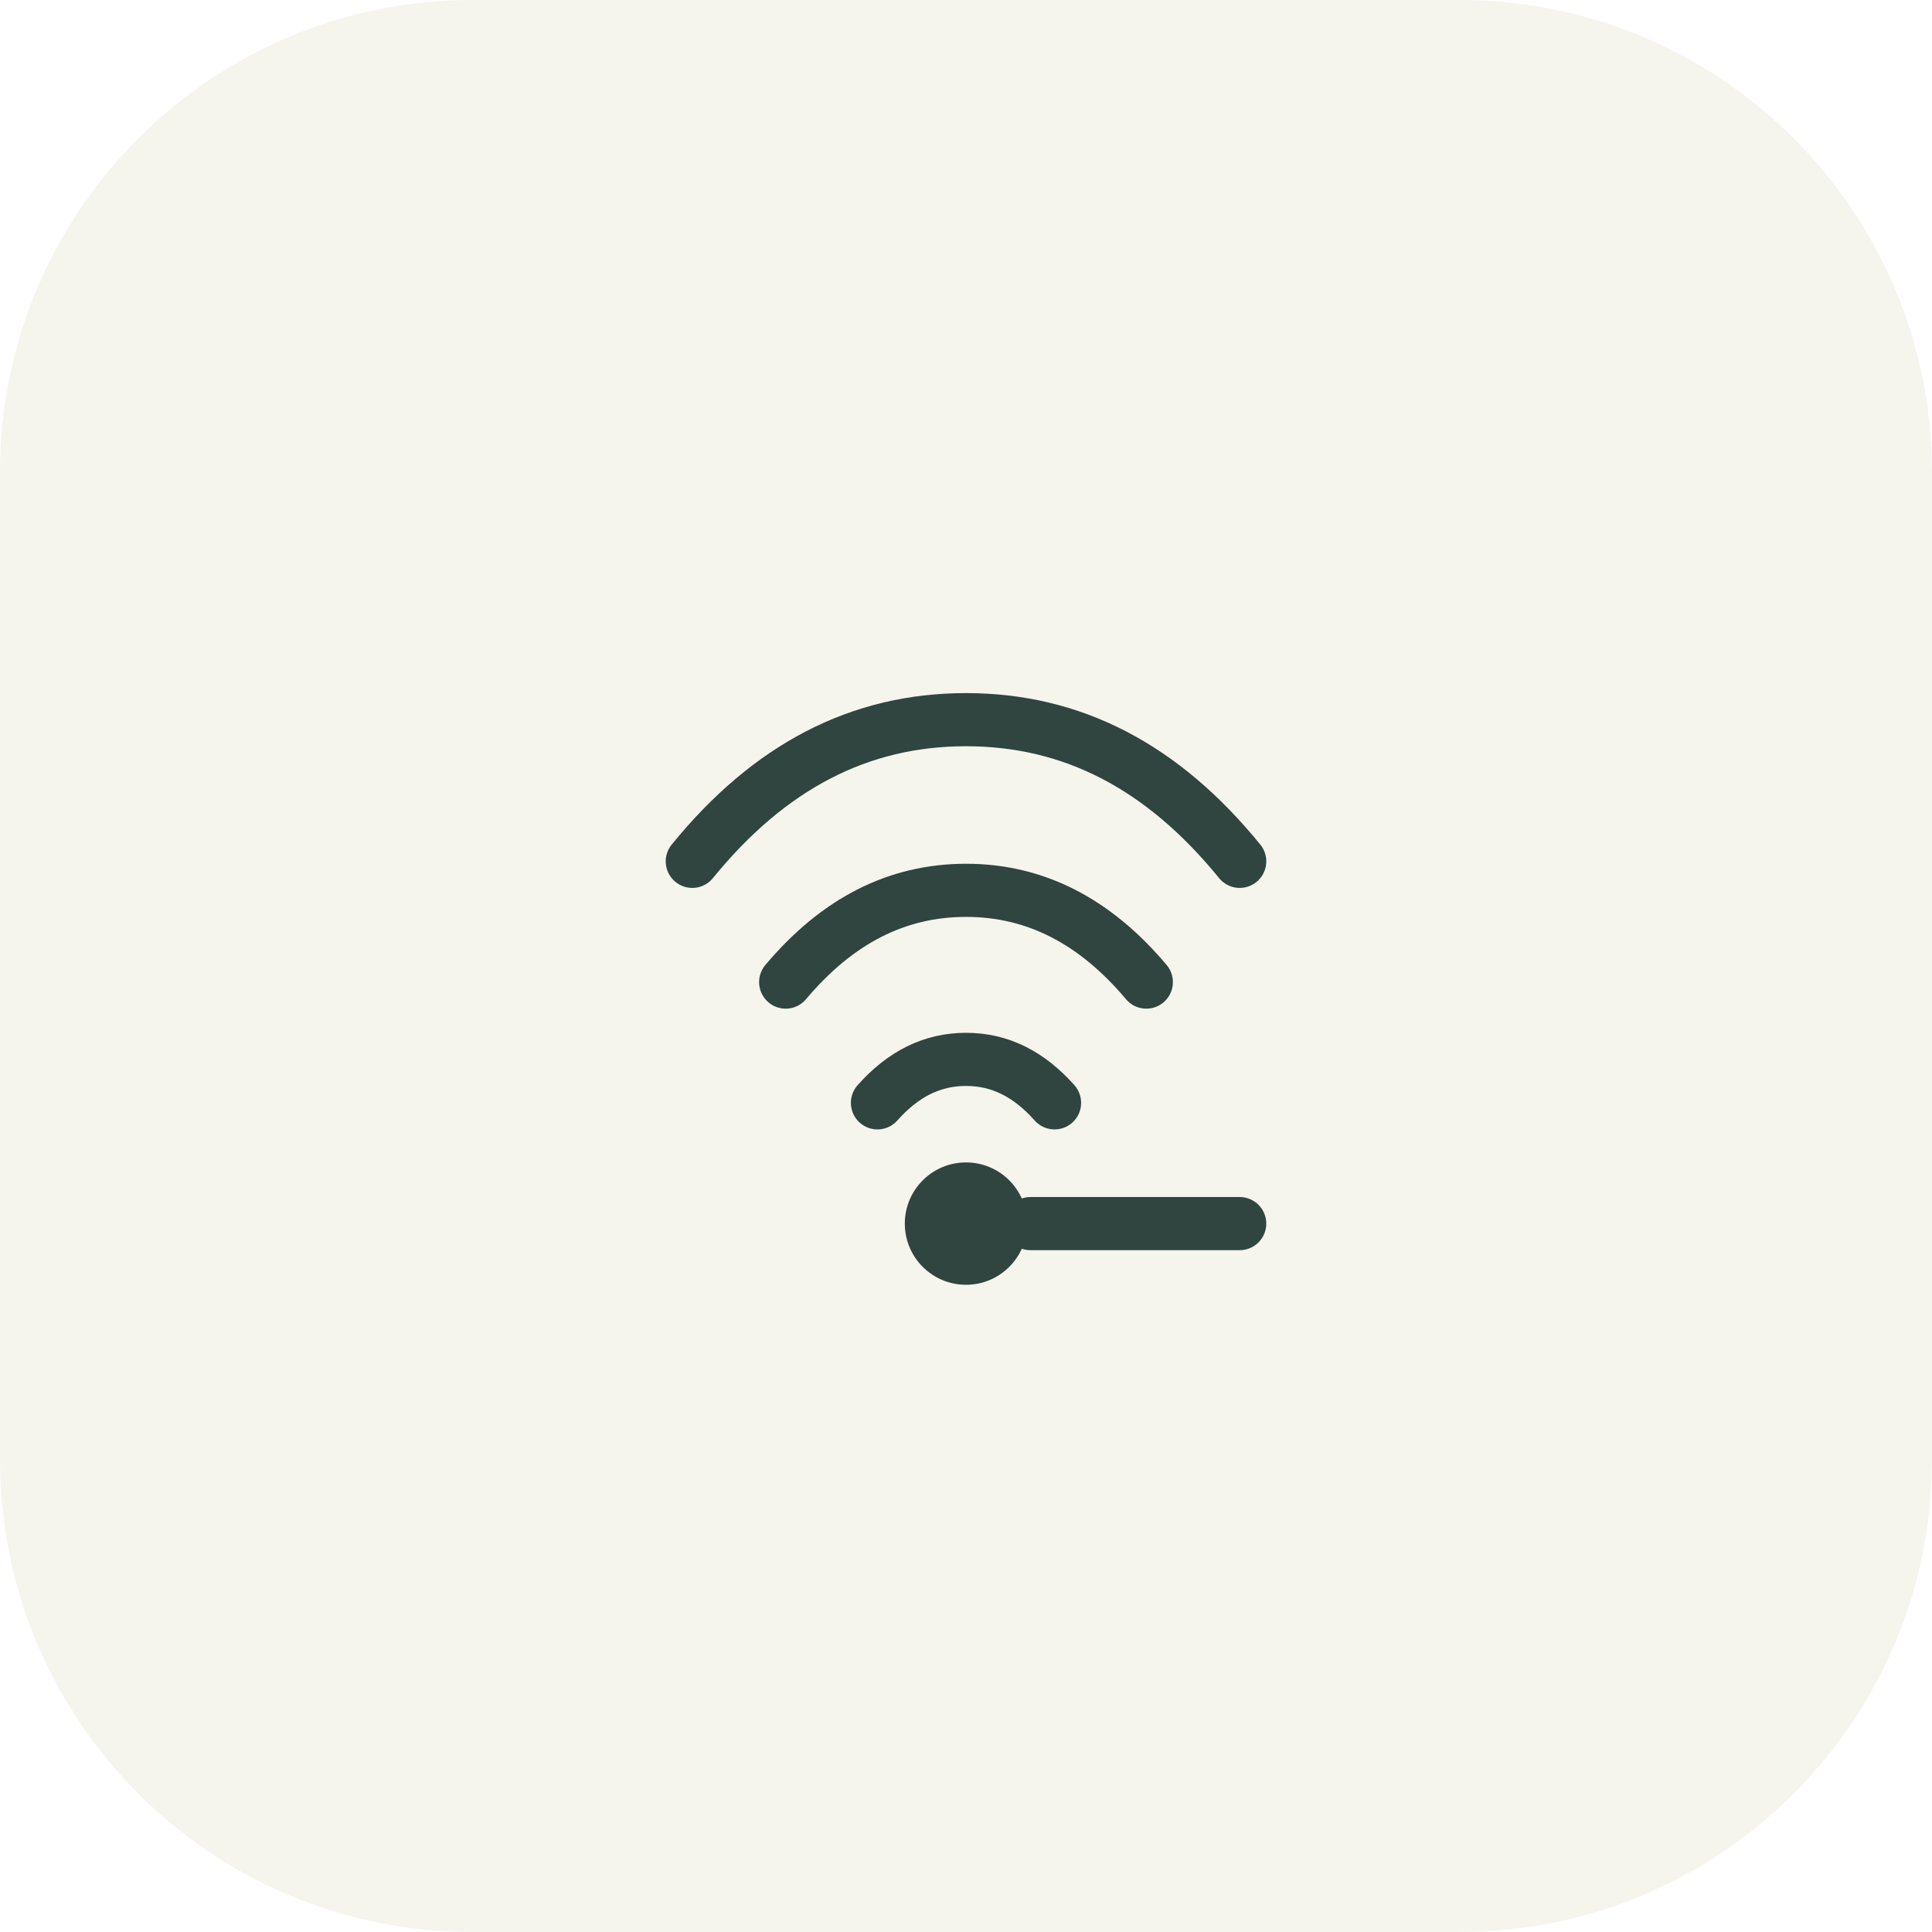
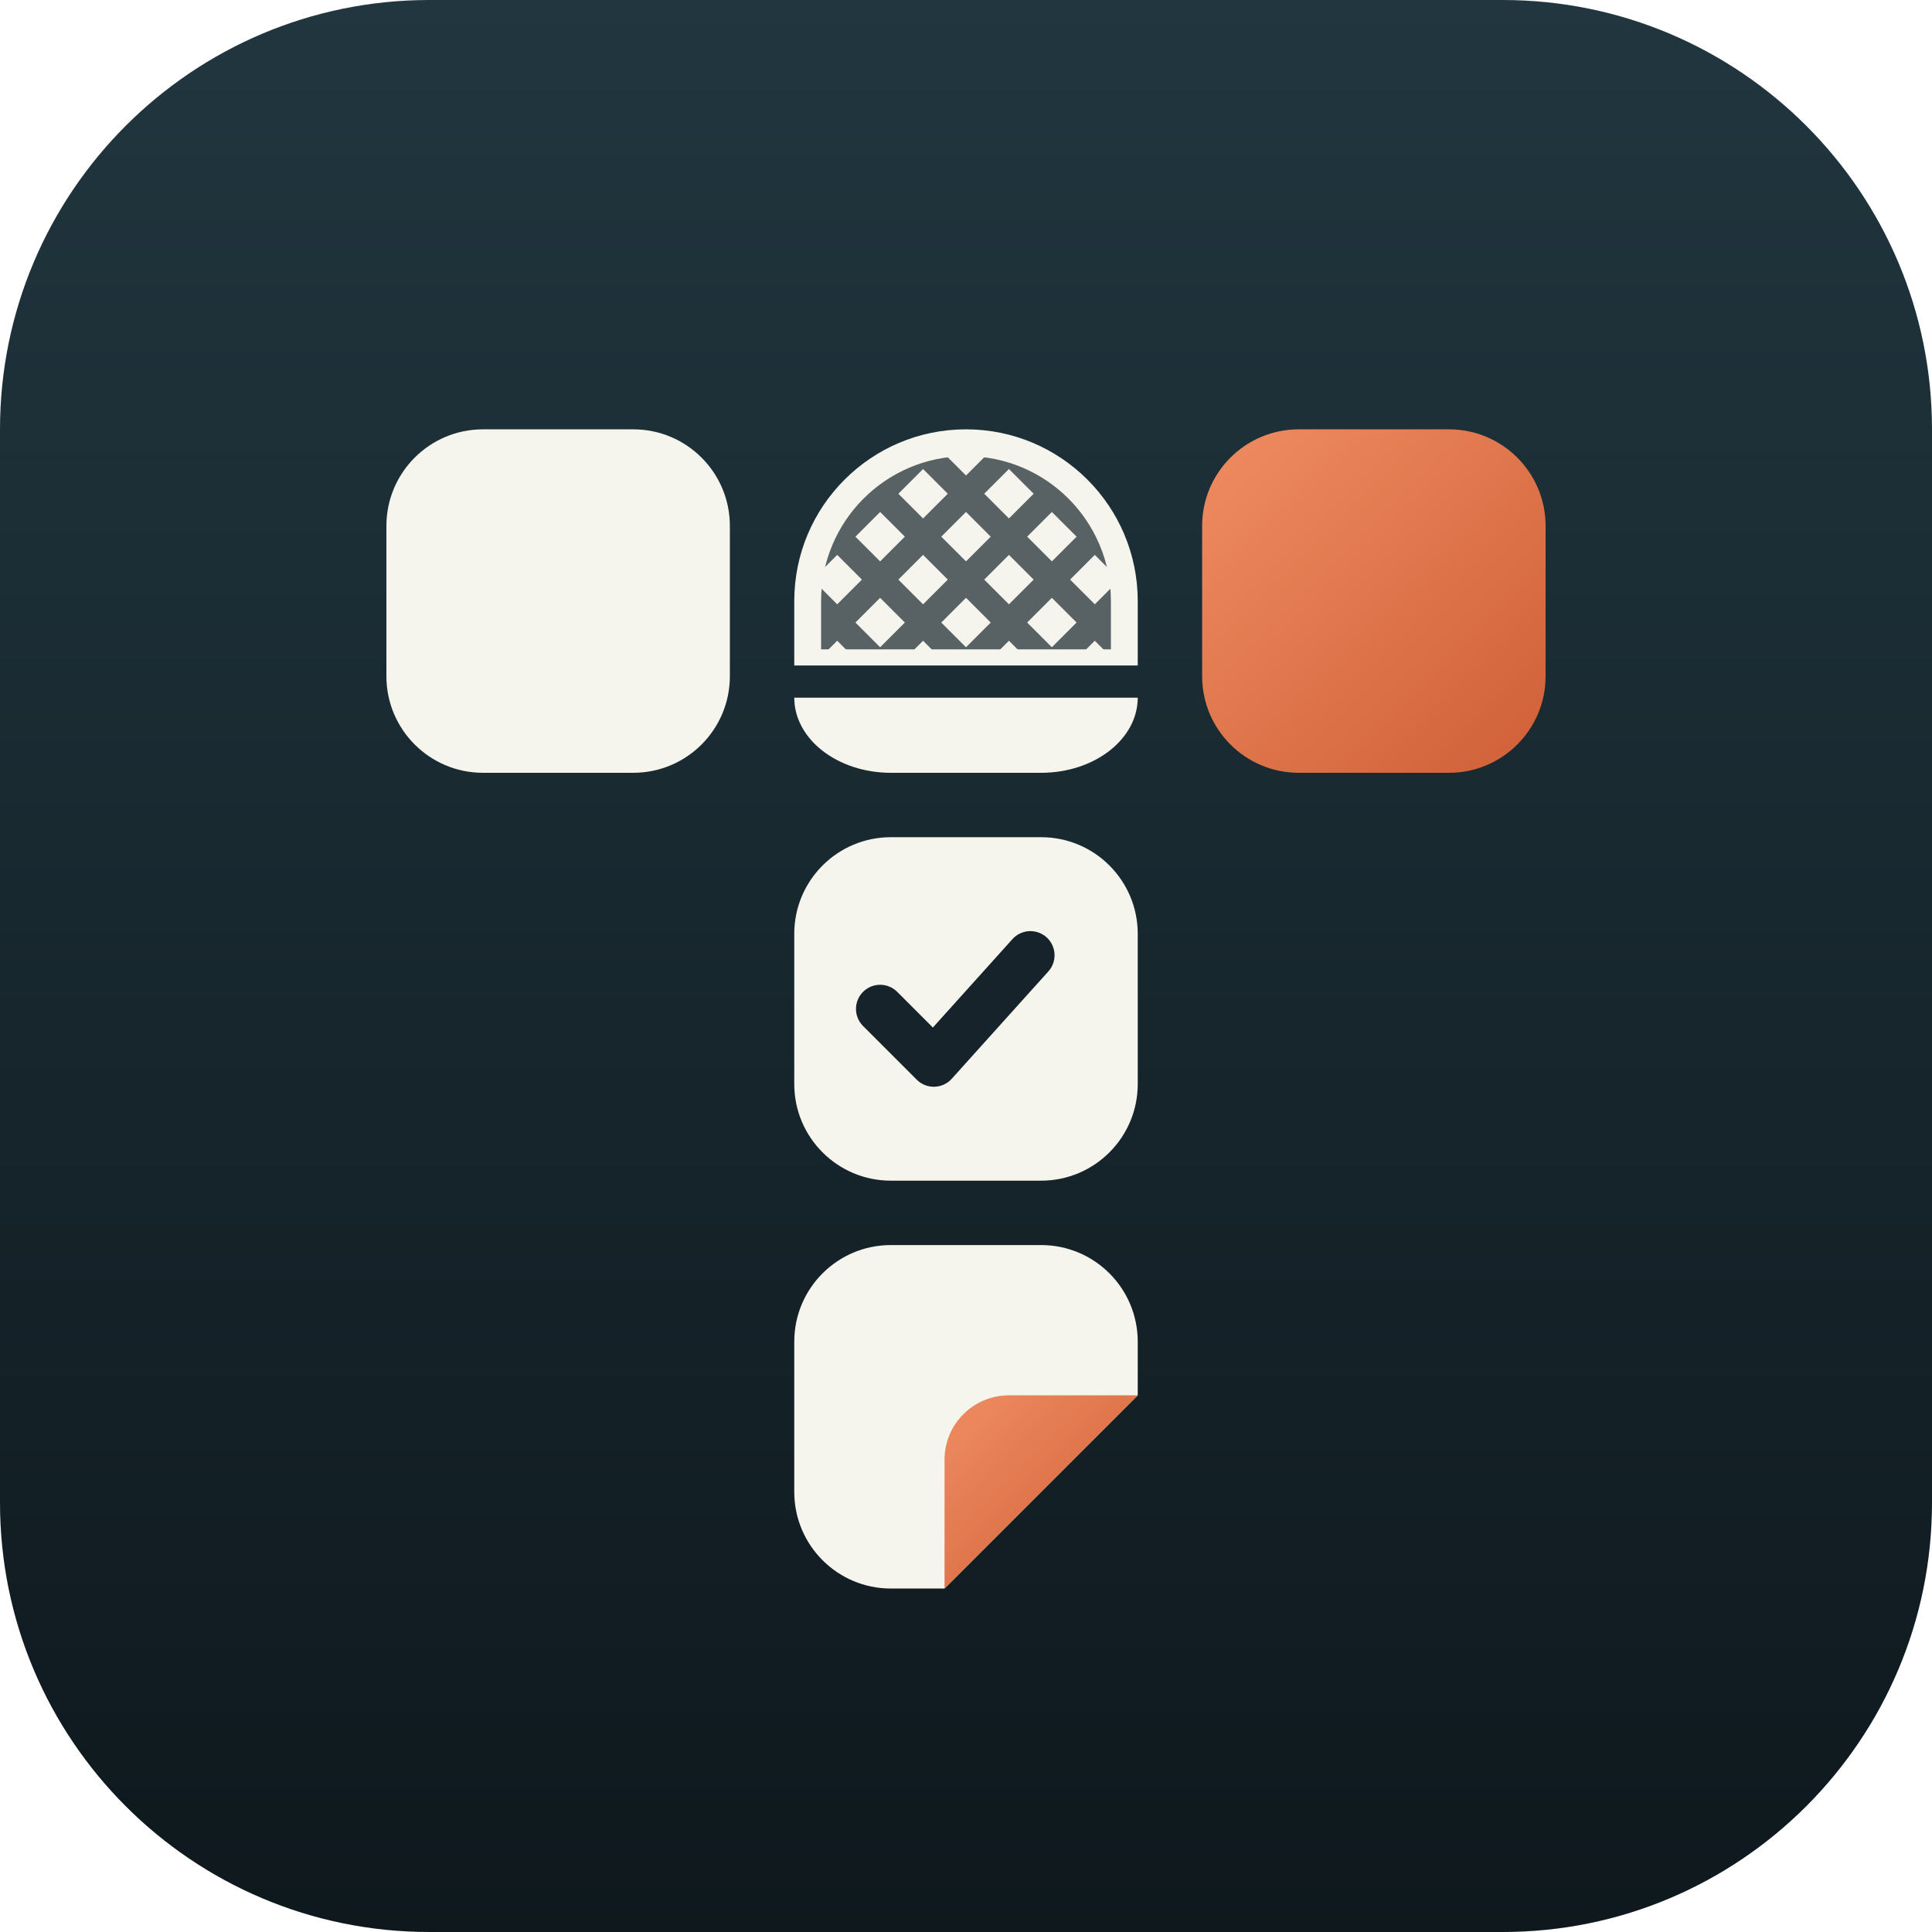
- <svg xmlns="http://www.w3.org/2000/svg" viewBox="0 0 180 180" fill="none">
-   <rect width="180" height="180" rx="44" fill="#F5F4ED" />
-   <g transform="translate(42 42) scale(1.5)" stroke="#304440" stroke-width="3.3" stroke-linecap="round" stroke-linejoin="round">
-     <path d="M15 25.5c4.8-5.9 10.4-8.8 17-8.8s12.2 2.9 17 8.8" />
-     <path d="M20.8 33c3.2-3.8 6.9-5.7 11.2-5.7s8 1.9 11.2 5.7" />
-     <path d="M26.5 40.5c1.6-1.8 3.4-2.7 5.5-2.7s3.9.9 5.5 2.7" />
-     <path d="M36 48h13" />
+ <svg xmlns="http://www.w3.org/2000/svg" viewBox="0 0 180 180">
+   <defs>
+     <linearGradient id="tBg" x1="0" y1="0" x2="0" y2="1">
+       <stop offset="0" stop-color="#21363F" />
+       <stop offset="1" stop-color="#0E181D" />
+     </linearGradient>
+     <linearGradient id="tHot" x1="0" y1="0" x2="1" y2="1">
+       <stop offset="0" stop-color="#F08C62" />
+       <stop offset="1" stop-color="#CF5F36" />
+     </linearGradient>
+   </defs>
+   <rect width="180" height="180" rx="40" fill="url(#tBg)" />
+   <g transform="translate(0 2)">
+     <g fill="#F5F4ED">
+       <rect x="36" y="38" width="32" height="32" rx="9" />
+       <path d="M74 54a16 16 0 0 1 32 0v6H74z" />
+       <path d="M74 63h32a9 7 0 0 1-9 7H83a9 7 0 0 1-9-7z" />
+       <rect x="74" y="76" width="32" height="32" rx="9" />
+       <path d="M83 114h14a9 9 0 0 1 9 9v5l-18 18h-5a9 9 0 0 1-9-9v-14a9 9 0 0 1 9-9z" />
+     </g>
+     <clipPath id="tMic">
+       <path d="M90 40.5a13.5 13.5 0 0 1 13.5 13.5v4.5h-27V54A13.5 13.5 0 0 1 90 40.5z" />
+     </clipPath>
+     <g clip-path="url(#tMic)" stroke="#16232A" stroke-width="2.4" stroke-linecap="round" opacity=".7" fill="none">
+       <path d="M42 36l30 30" />
+       <path d="M138 36l-30 30" />
+       <path d="M50 36l30 30" />
+       <path d="M130 36l-30 30" />
+       <path d="M58 36l30 30" />
+       <path d="M122 36l-30 30" />
+       <path d="M66 36l30 30" />
+       <path d="M114 36l-30 30" />
+       <path d="M74 36l30 30" />
+       <path d="M106 36l-30 30" />
+       <path d="M82 36l30 30" />
+       <path d="M98 36l-30 30" />
+       <path d="M90 36l30 30" />
+       <path d="M90 36l-30 30" />
+       <path d="M98 36l30 30" />
+       <path d="M82 36l-30 30" />
+       <path d="M106 36l30 30" />
+       <path d="M74 36l-30 30" />
+     </g>
+     <rect x="112" y="38" width="32" height="32" rx="9" fill="url(#tHot)" />
+     <path d="M106 128L88 146v-12a6 6 0 0 1 6-6z" fill="url(#tHot)" />
+     <path d="M82 92l5 5 9-10" fill="none" stroke="#16232A" stroke-width="4.5" stroke-linecap="round" stroke-linejoin="round" />
  </g>
-   <circle cx="90" cy="114" r="5.7" fill="#304440" />
</svg>
